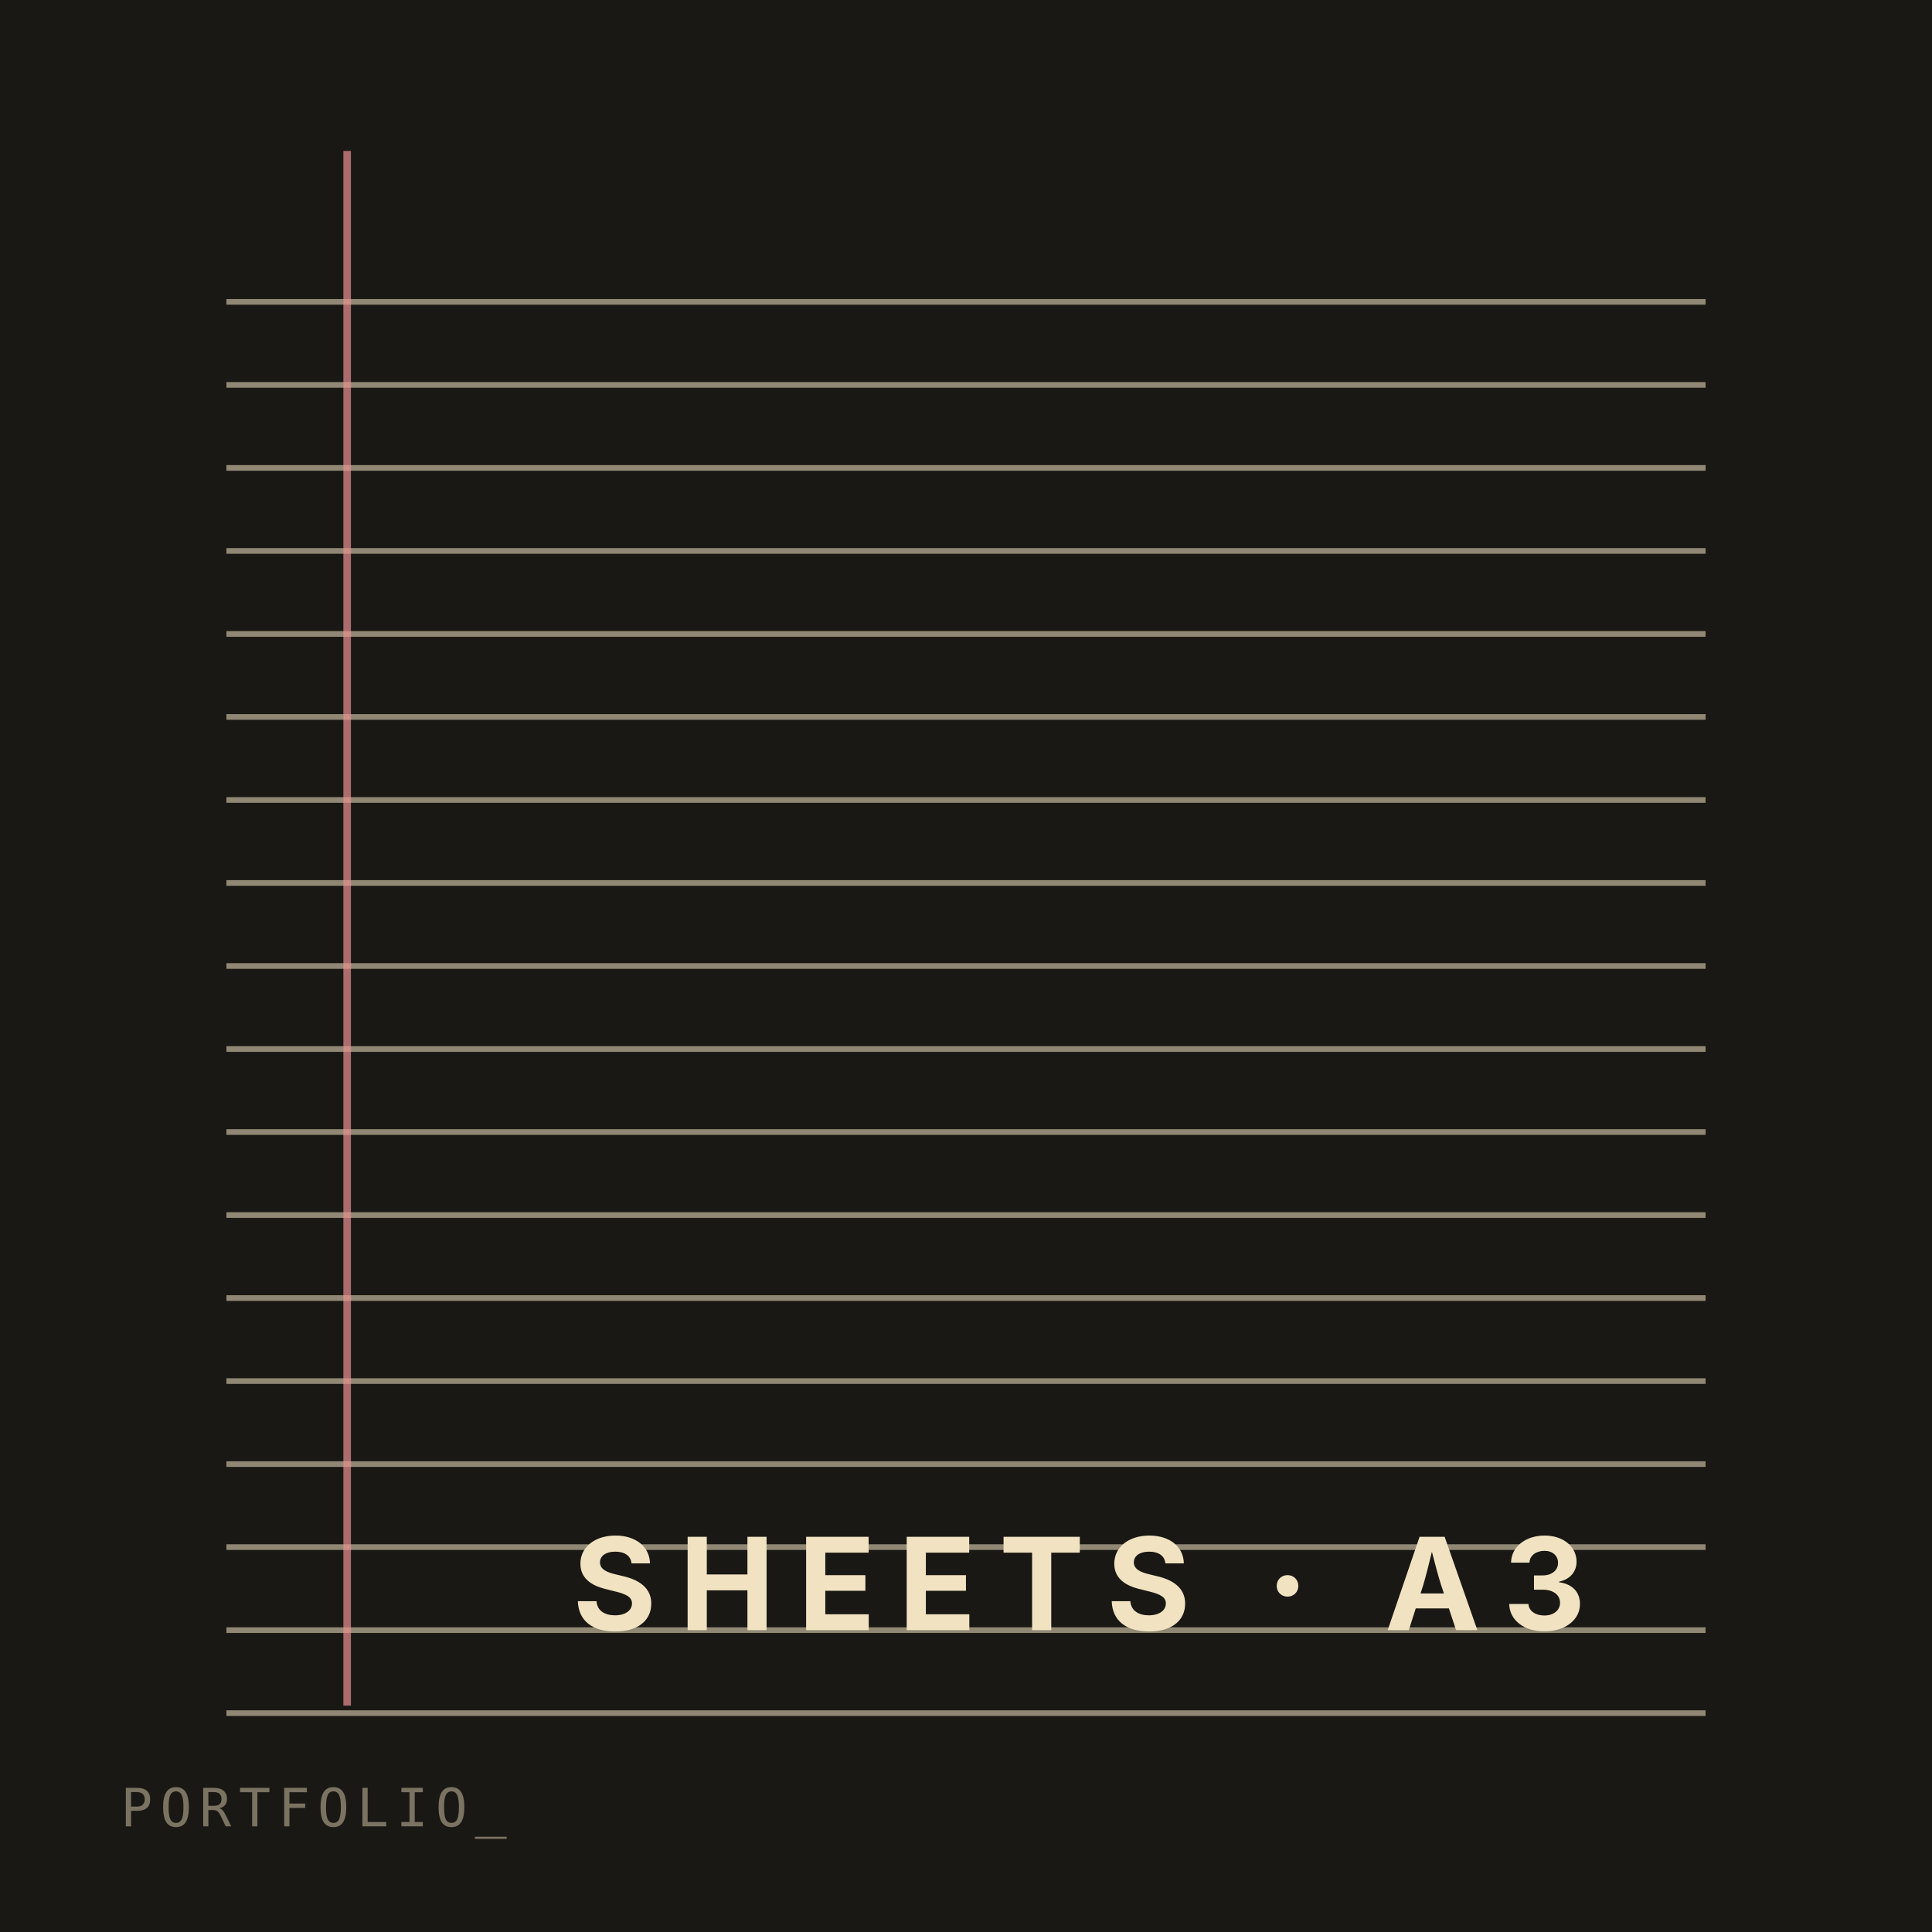
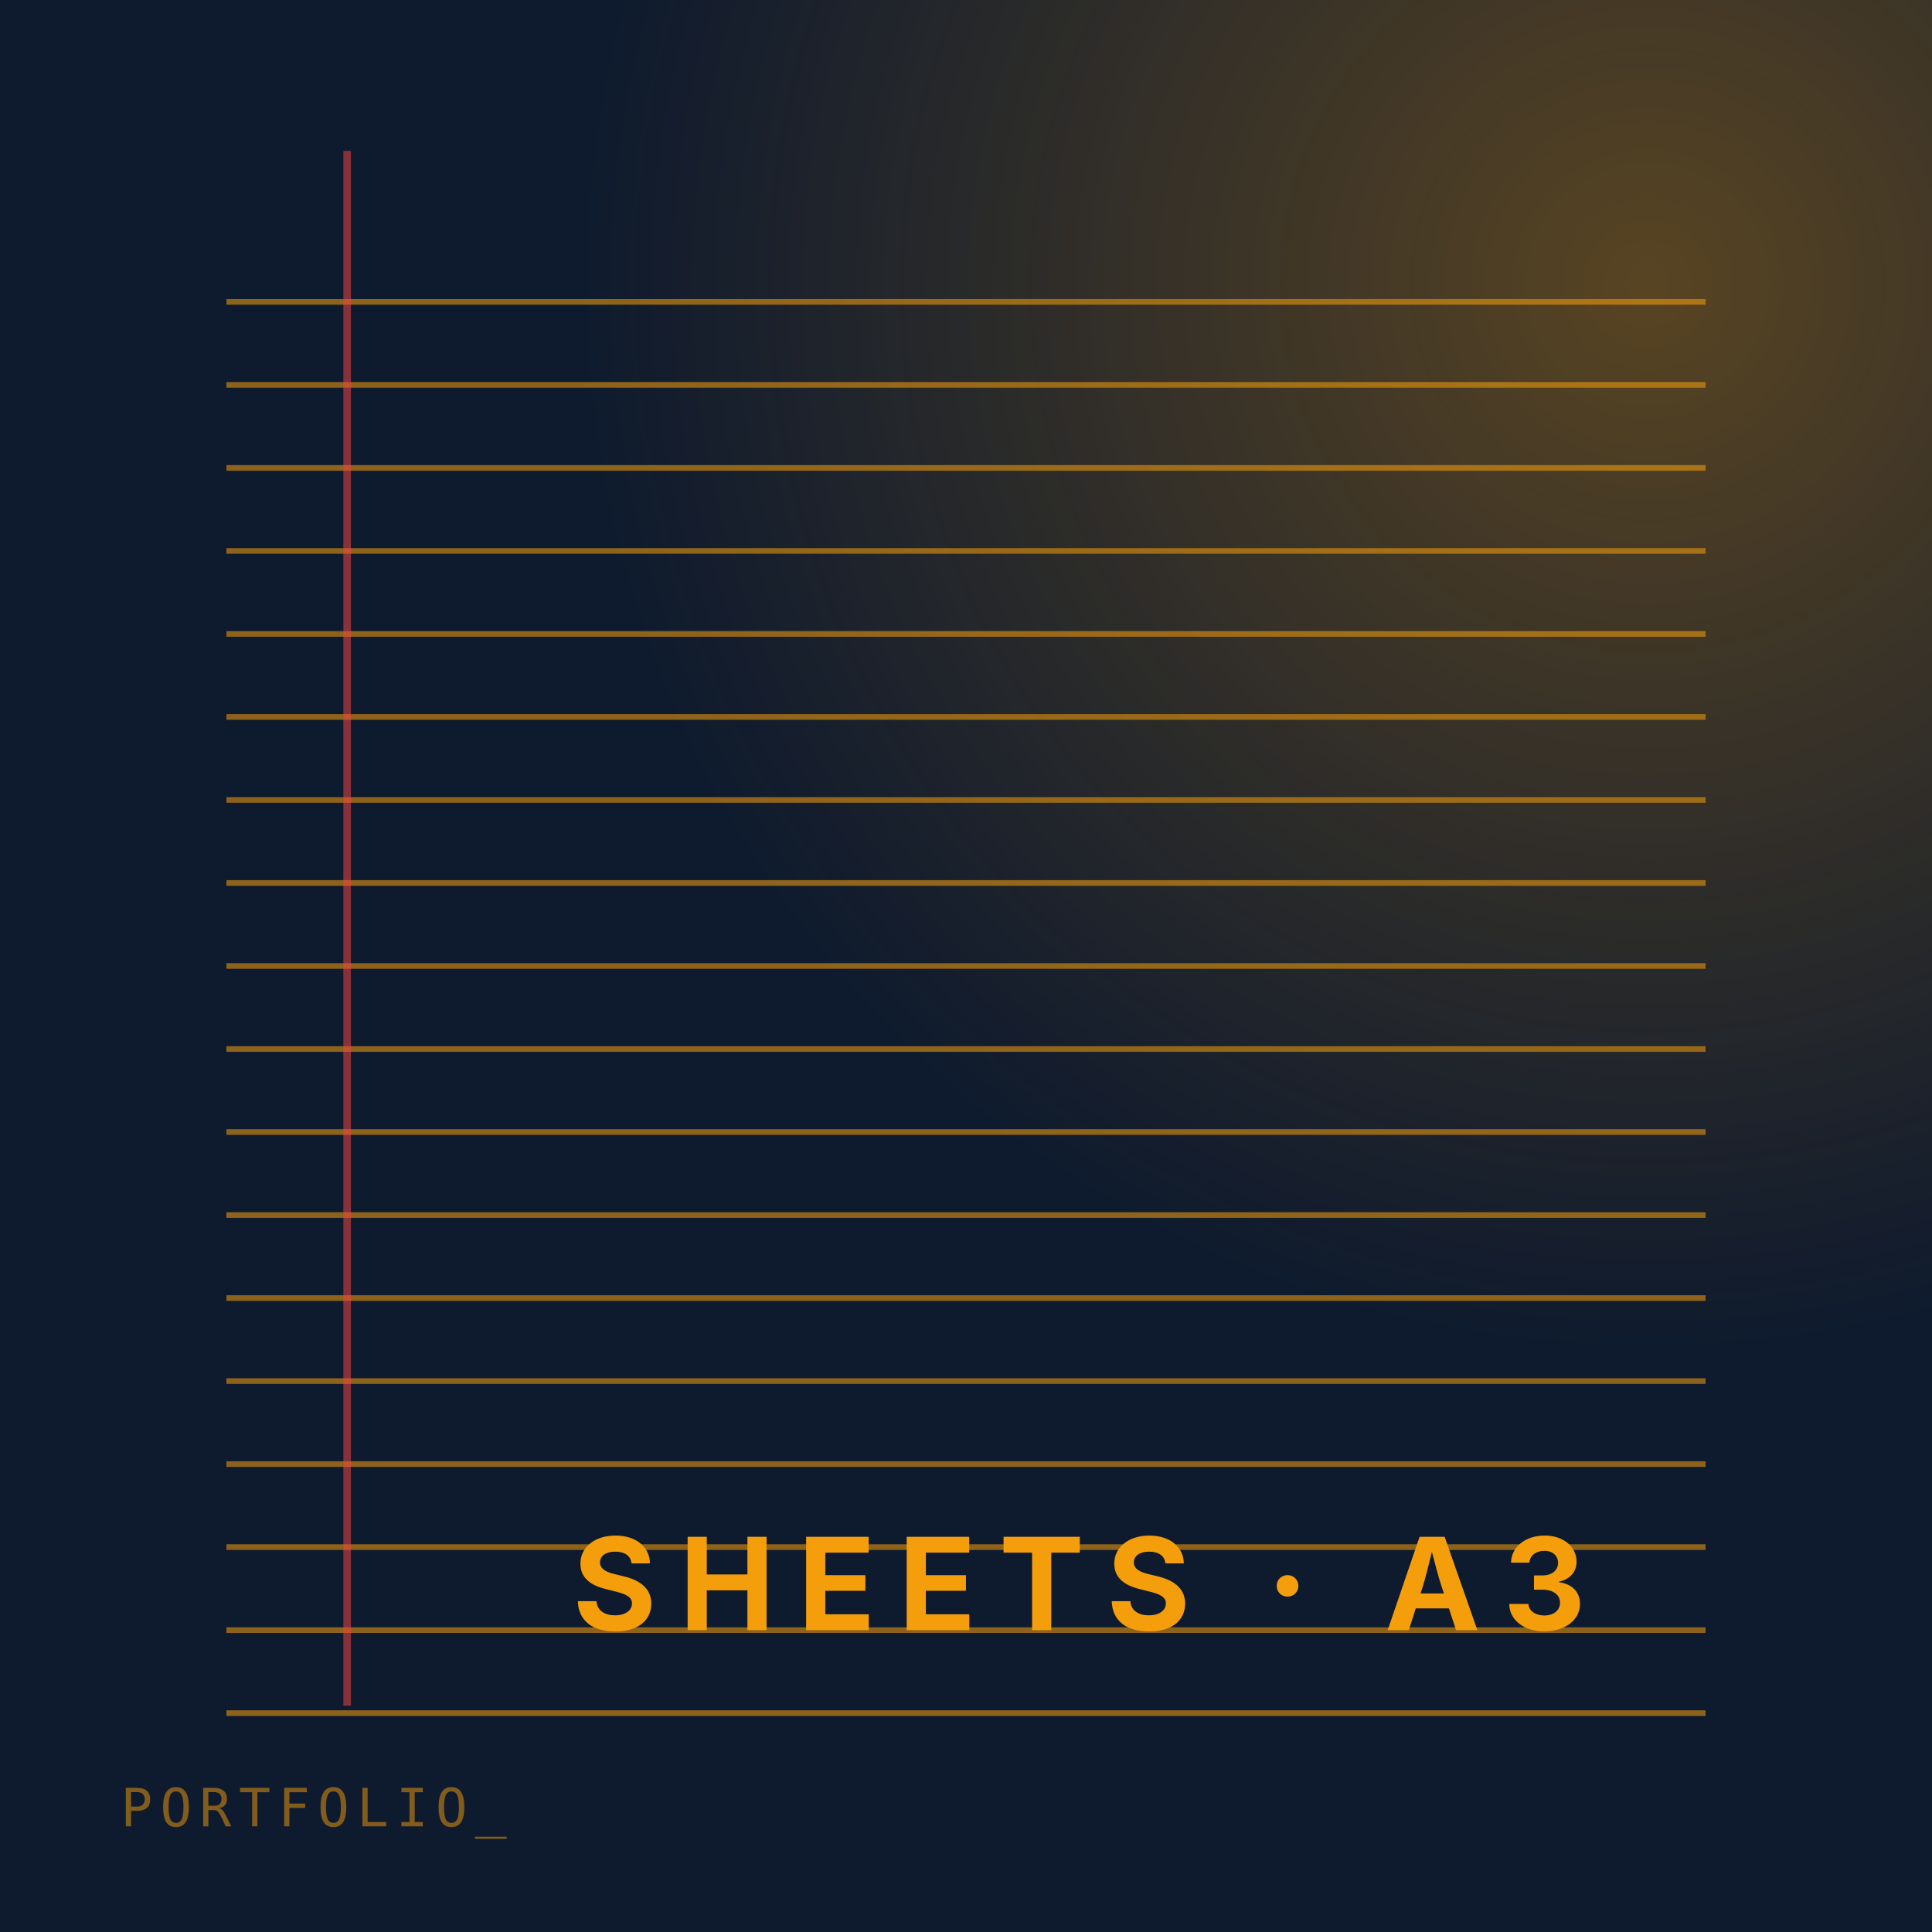
<svg xmlns="http://www.w3.org/2000/svg" viewBox="0 0 512 512" width="512" height="512">
-   <rect width="512" height="512" fill="#1a1814" />
-   <g stroke="#f1e3c2" stroke-width="1.5" opacity="0.55">
+   <defs>
+     <radialGradient id="g-f59e0b" cx="0.85" cy="0.15" r="0.55">
+       <stop offset="0" stop-color="#f59e0b" stop-opacity="0.32" />
+       <stop offset="1" stop-color="#f59e0b" stop-opacity="0" />
+     </radialGradient>
+   </defs>
+   <rect width="512" height="512" fill="#0e1a2e" />
+   <rect width="512" height="512" fill="url(#g-f59e0b)" />
+   <g stroke="#f59e0b" stroke-width="1.5" opacity="0.55">
    <path d="M 60 80 L 452 80" />
    <path d="M 60 102 L 452 102" />
    <path d="M 60 124 L 452 124" />
    <path d="M 60 146 L 452 146" />
    <path d="M 60 168 L 452 168" />
    <path d="M 60 190 L 452 190" />
    <path d="M 60 212 L 452 212" />
    <path d="M 60 234 L 452 234" />
    <path d="M 60 256 L 452 256" />
    <path d="M 60 278 L 452 278" />
    <path d="M 60 300 L 452 300" />
    <path d="M 60 322 L 452 322" />
    <path d="M 60 344 L 452 344" />
    <path d="M 60 366 L 452 366" />
    <path d="M 60 388 L 452 388" />
    <path d="M 60 410 L 452 410" />
    <path d="M 60 432 L 452 432" />
    <path d="M 60 454 L 452 454" />
  </g>
-   <line x1="92" y1="40" x2="92" y2="452" stroke="#e89090" stroke-width="2" opacity="0.7" />
-   <text x="286" y="432" text-anchor="middle" font-family="Inter, system-ui, sans-serif" font-size="34" font-weight="700" letter-spacing="6" fill="#f1e3c2">SHEETS · A3</text>
-   <text x="32" y="484" font-family="JetBrains Mono, ui-monospace, monospace" font-size="14" letter-spacing="2" fill="#f1e3c2" opacity="0.45">PORTFOLIO_</text>
+   <line x1="92" y1="40" x2="92" y2="452" stroke="#ef4444" stroke-width="2" opacity="0.55" />
+   <text x="286" y="432" text-anchor="middle" font-family="Inter, system-ui, sans-serif" font-size="34" font-weight="700" letter-spacing="6" fill="#f59e0b">SHEETS · A3</text>
+   <text x="32" y="484" font-family="JetBrains Mono, ui-monospace, monospace" font-size="14" letter-spacing="2" fill="#f59e0b" opacity="0.5">PORTFOLIO_</text>
</svg>
